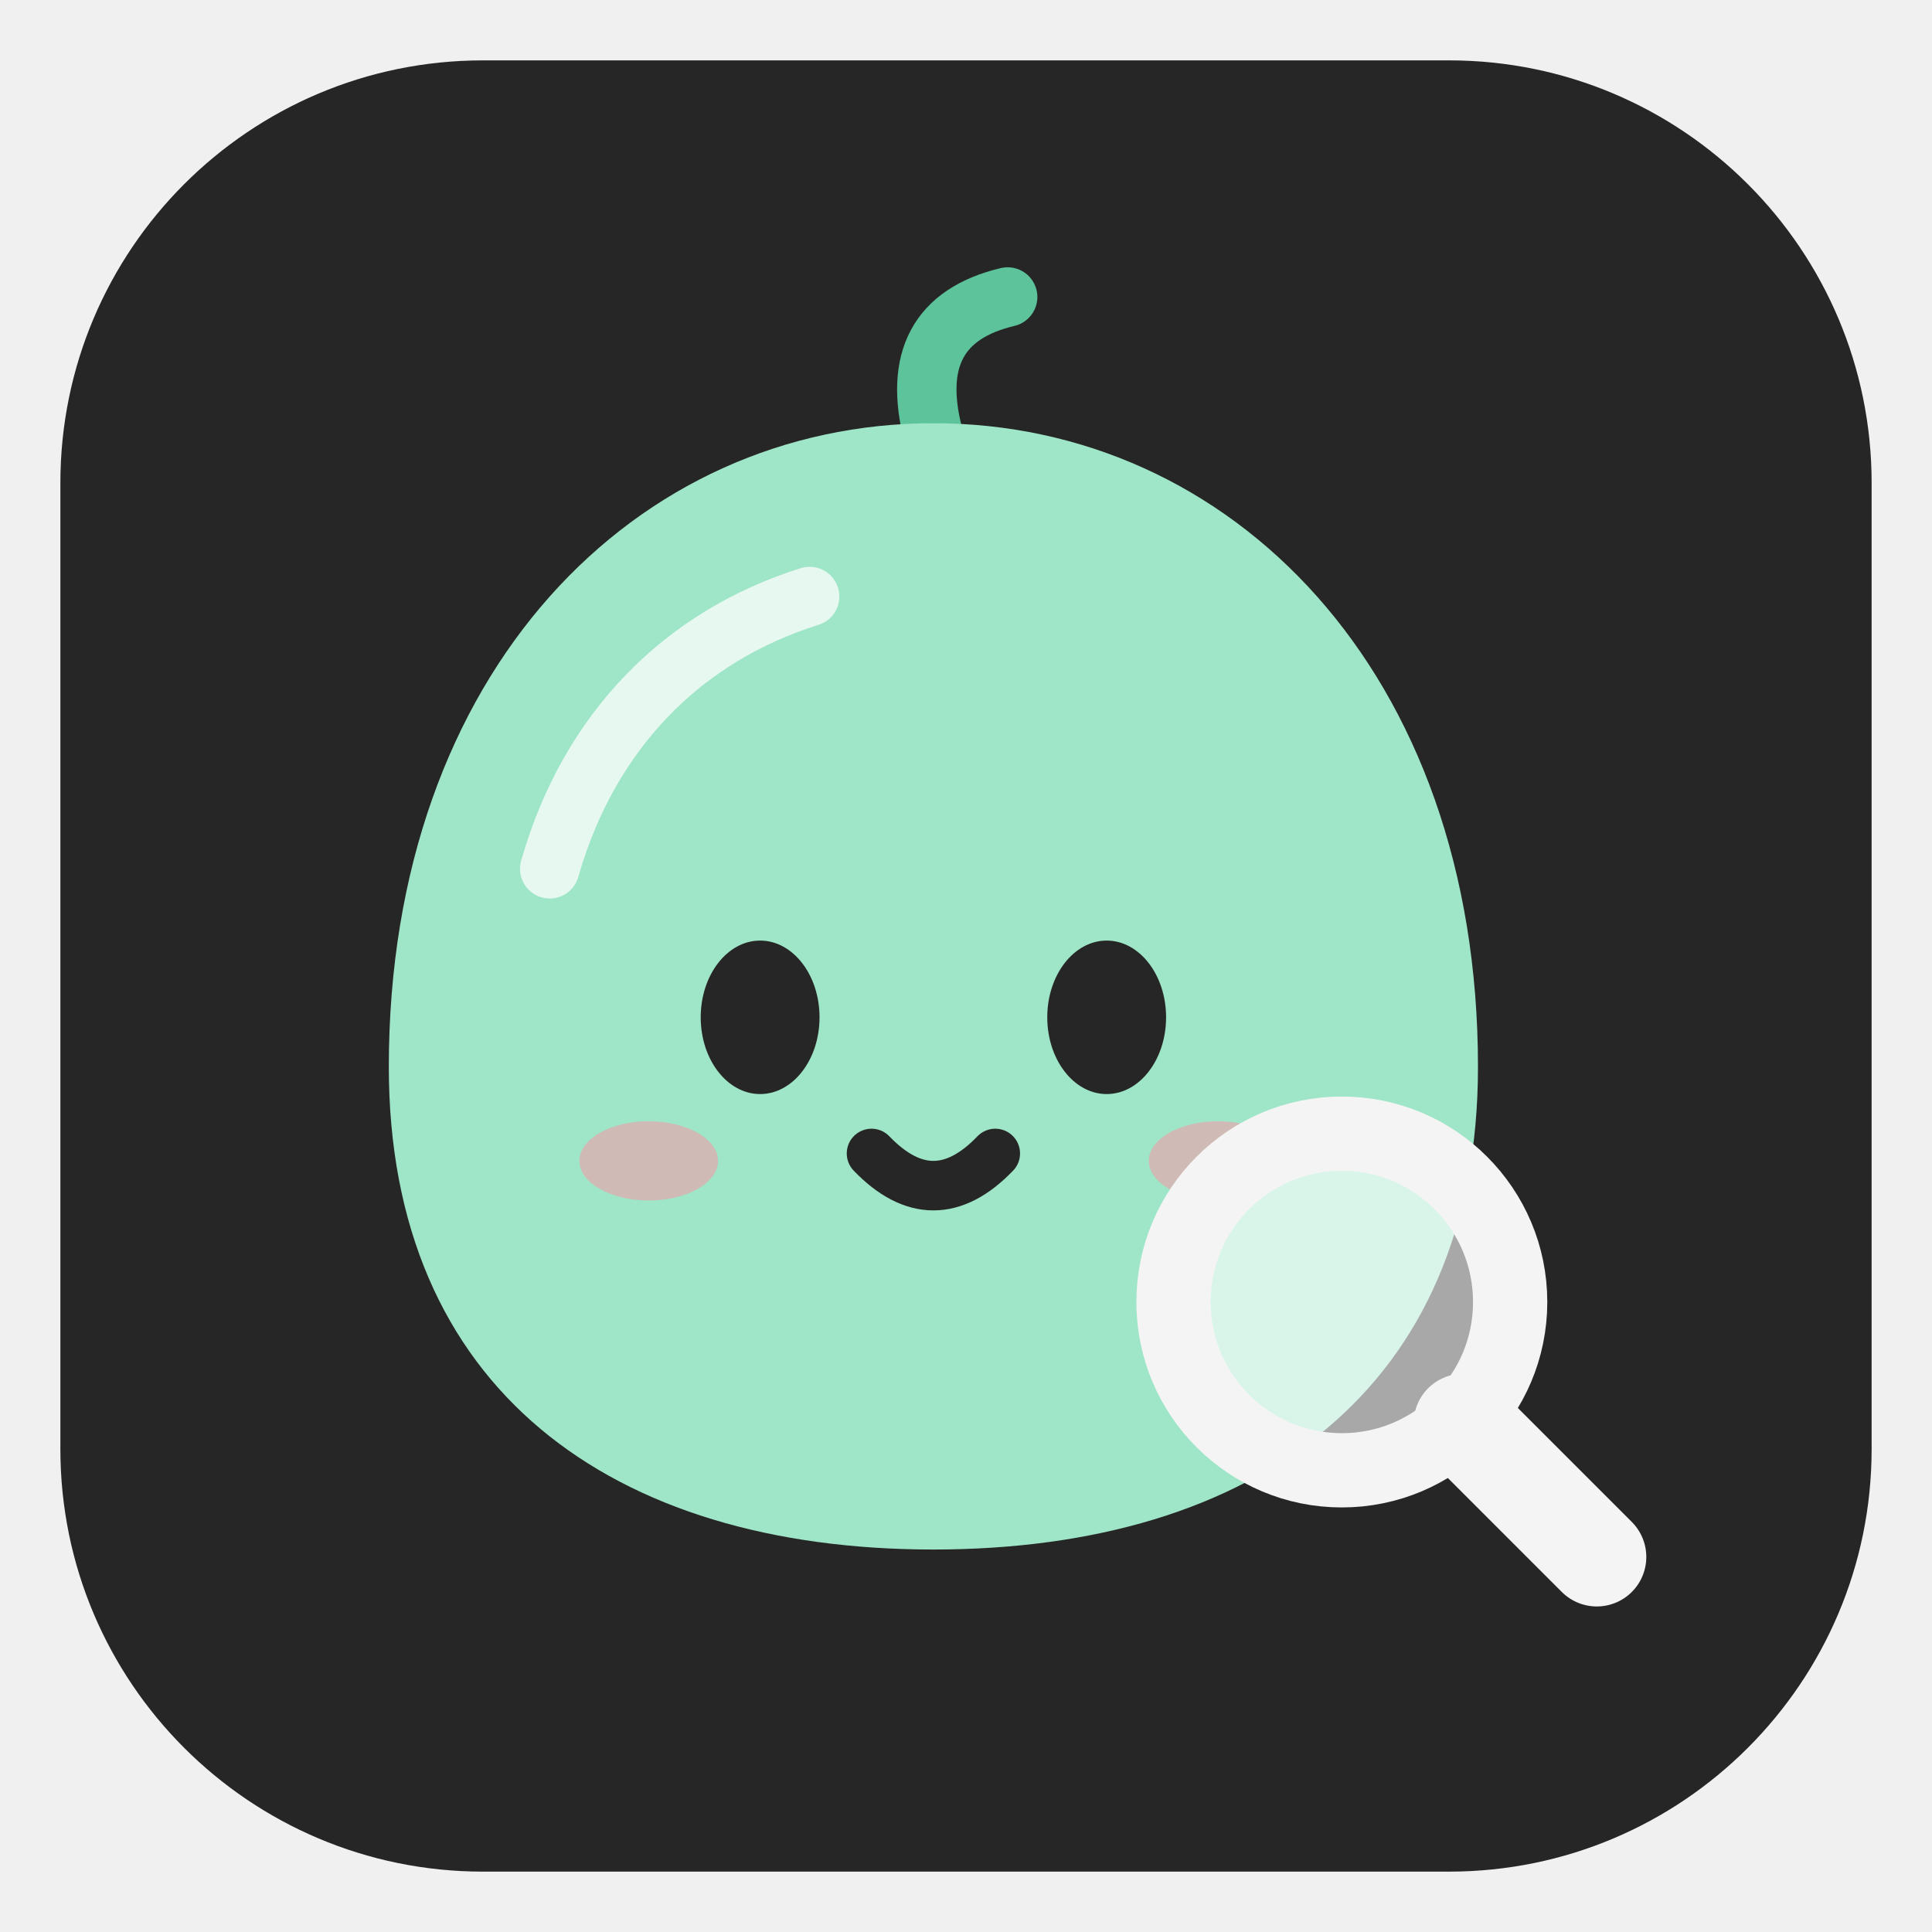
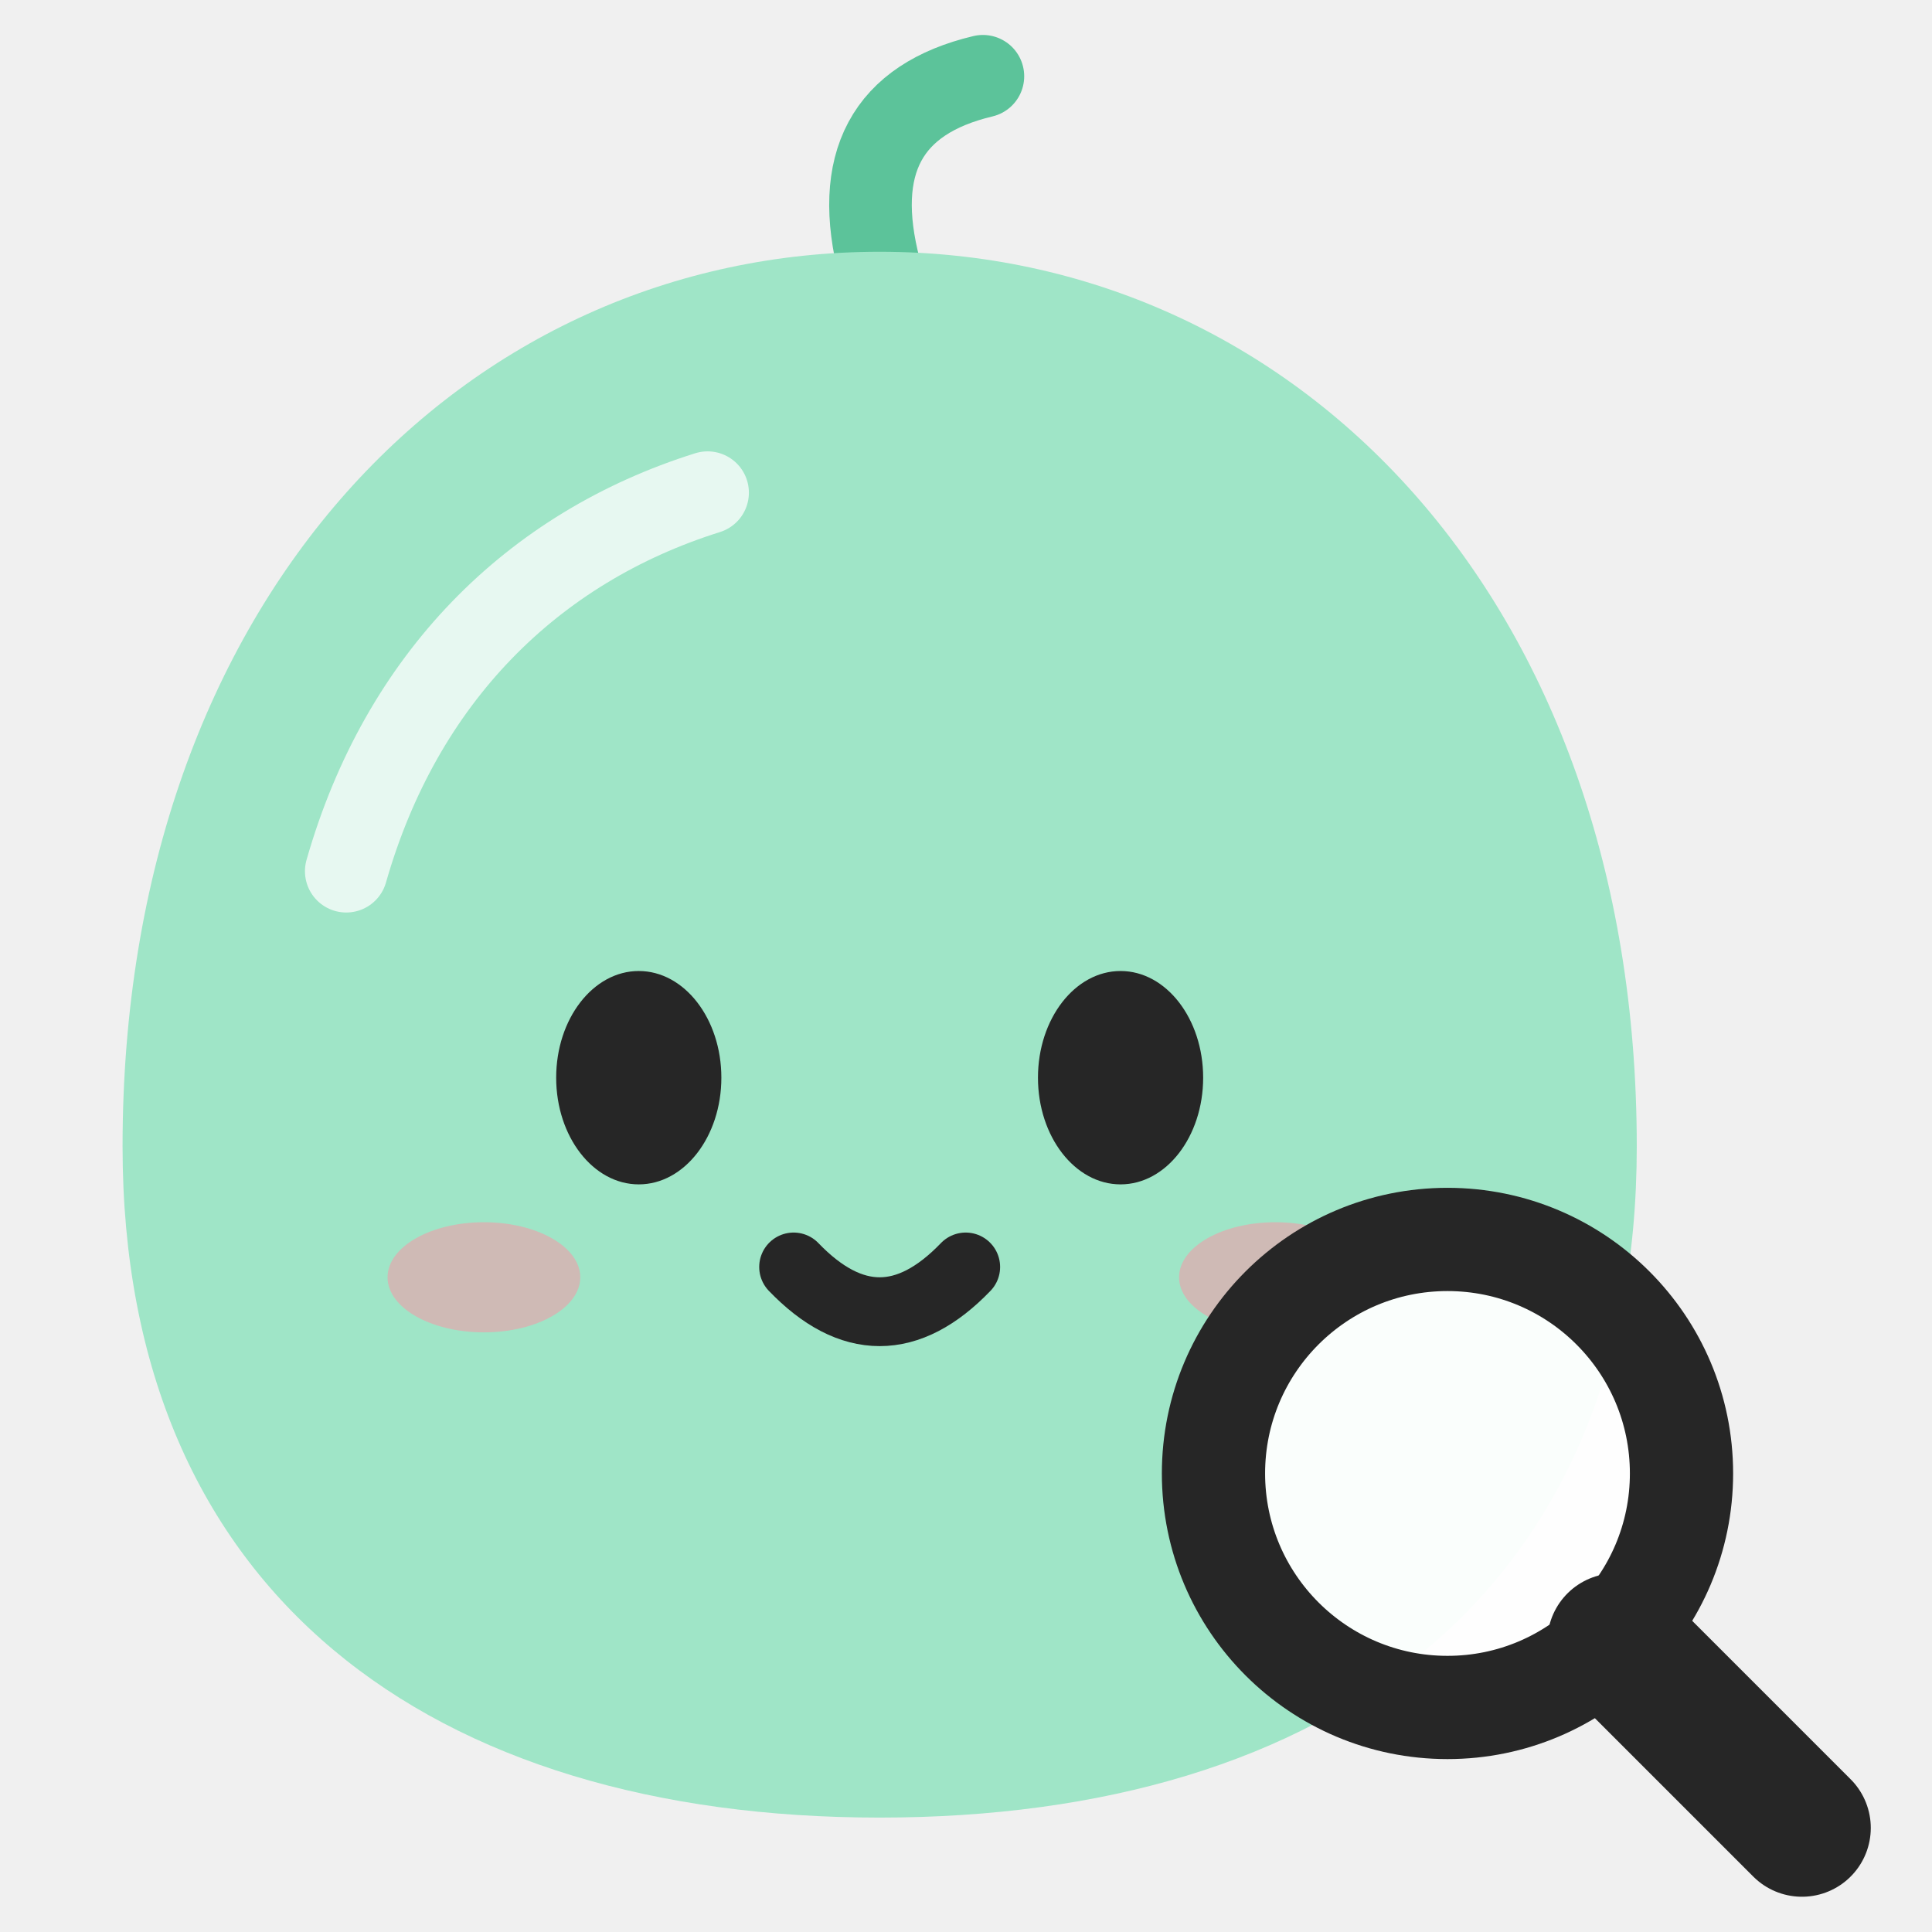
<svg xmlns="http://www.w3.org/2000/svg" viewBox="0 0 64 64">
-   <rect x="2" y="2" width="60" height="60" rx="14" fill="#262626" />
-   <g transform="translate(5.5 5) scale(.82)">
+   <g transform="translate(-6.2 -4.2) scale(1.14)">
    <ellipse cx="31" cy="59" rx="15" ry="1.8" fill="#000" opacity="0" />
    <path d="M31 11.5q-1.2-4.6 3-5.6" stroke="#5cc39a" stroke-width="2.4" stroke-linecap="round" fill="none" />
    <path d="M9 37C9 21 19 11 31 11S53 21 53 37C53 50 44 56.5 31 56.5S9 50 9 37Z" fill="#9fe5c7" />
    <path d="M15.5 29c1.6-5.6 5.4-9.4 10.5-11" stroke="#fff" stroke-width="2.4" stroke-linecap="round" fill="none" opacity=".75" />
    <g class="eye">
      <ellipse cx="24" cy="35" rx="2.4" ry="3.1" fill="#262626" />
      <ellipse cx="38" cy="35" rx="2.4" ry="3.1" fill="#262626" />
    </g>
    <ellipse cx="19.5" cy="40.8" rx="2.8" ry="1.6" fill="#ff8fa3" opacity=".5" />
    <ellipse cx="42.5" cy="40.8" rx="2.8" ry="1.6" fill="#ff8fa3" opacity=".5" />
    <path d="M28.5 40.5q2.5 2.6 5 0" stroke="#262626" stroke-width="2" stroke-linecap="round" fill="none" />
    <g class="handle">
-       <circle cx="47.5" cy="46.5" r="6.8" fill="#fff" fill-opacity=".6" stroke="#f4f4f4" stroke-width="3" />
-       <path d="M52.4 51.4l5.4 5.4" stroke="#f4f4f4" stroke-width="4" stroke-linecap="round" />
+       <circle cx="47.5" cy="46.5" r="6.8" fill="#fff" fill-opacity=".95" stroke="#262626" stroke-width="3" />
+       <path d="M52.4 51.4l5.4 5.4" stroke="#262626" stroke-width="4" stroke-linecap="round" />
    </g>
  </g>
</svg>
